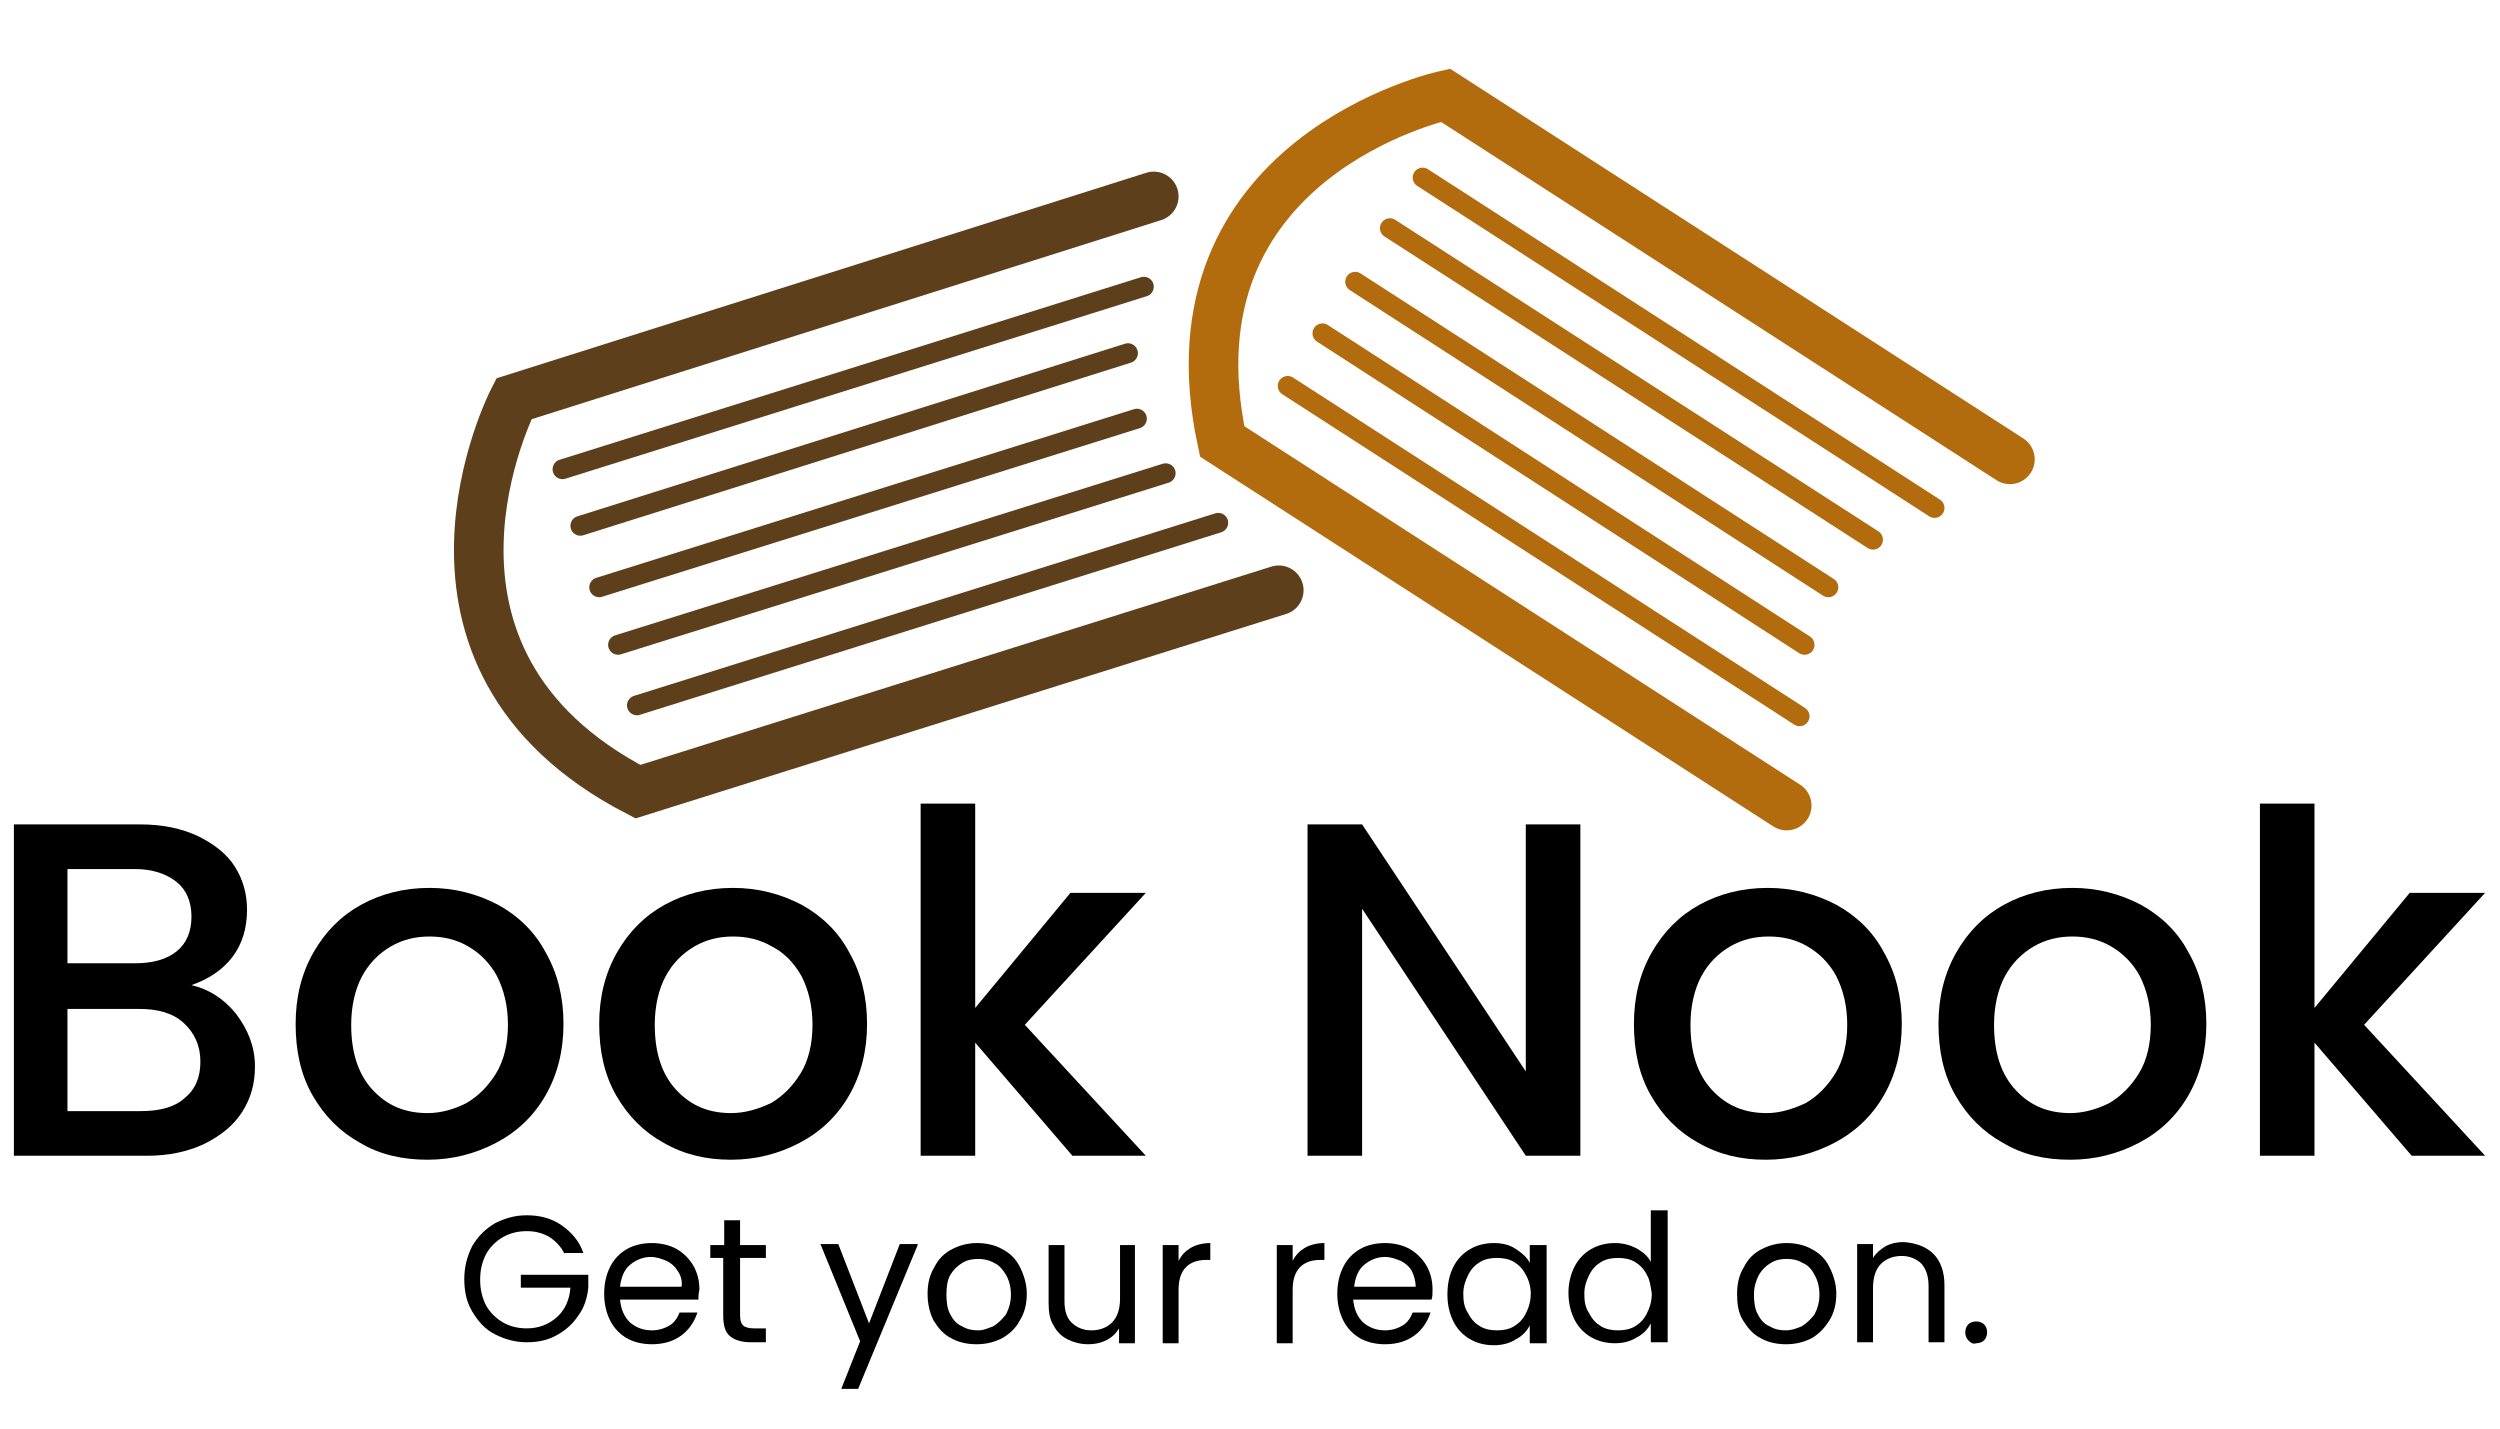
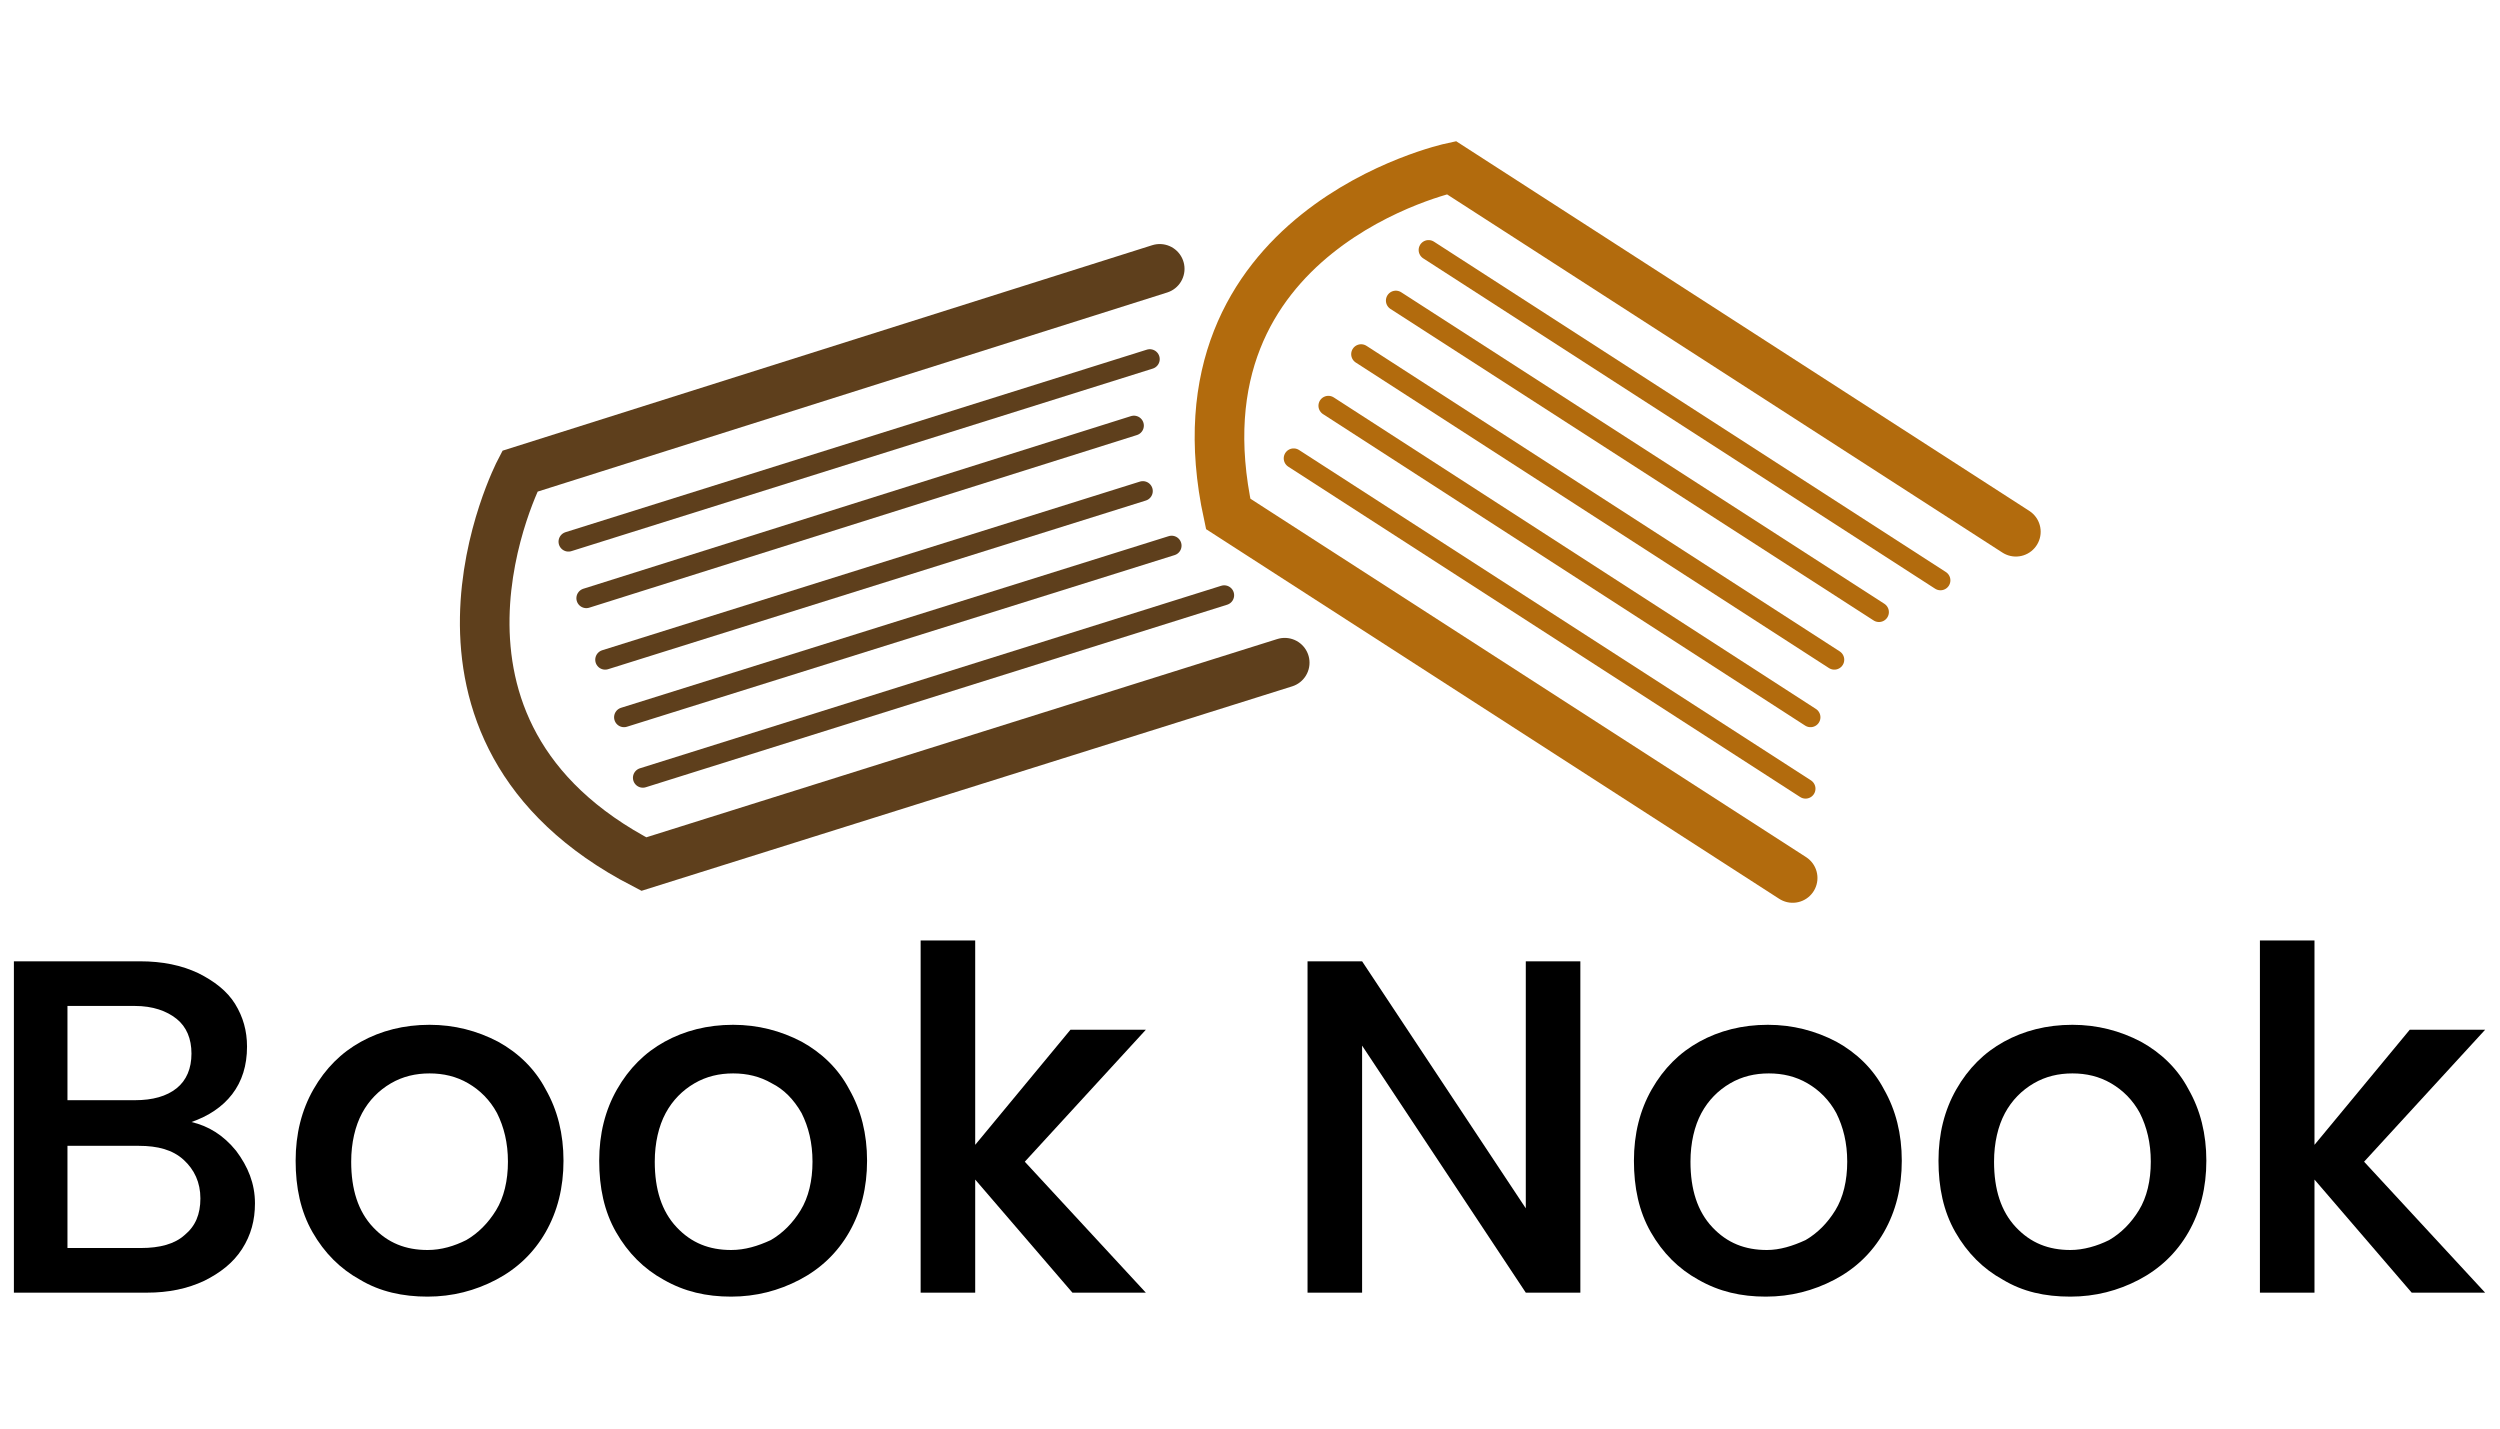
<svg xmlns="http://www.w3.org/2000/svg" version="1.1" id="Layer_1" x="0px" y="0px" viewBox="0 0 252 144" style="enable-background:new 0 0 252 144;" xml:space="preserve">
  <style type="text/css">
	.st0{fill:none;stroke:#5E3F1C;stroke-width:5;stroke-linecap:round;stroke-miterlimit:10;}
	.st1{fill:none;stroke:#5E3F1C;stroke-width:2;stroke-linecap:round;stroke-miterlimit:10;}
	.st2{fill:none;stroke:#B26B0D;stroke-width:5;stroke-linecap:round;stroke-miterlimit:10;}
	.st3{fill:none;stroke:#B26B0D;stroke-width:2;stroke-linecap:round;stroke-miterlimit:10;}
</style>
  <g>
    <g>
-       <path class="st0" d="M116.3,19.8L51.8,40.2c0,0-13.6,26.1,12.5,39.6l64.6-20.3" />
+       <path class="st0" d="M116.9,27.1L52.4,47.5c0,0-13.6,26.1,12.5,39.6l64.6-20.3" />
      <g>
-         <line class="st1" x1="115.3" y1="28.9" x2="56.7" y2="47.3" />
-         <line class="st1" x1="113.7" y1="35.6" x2="58.5" y2="53" />
-         <line class="st1" x1="114.6" y1="42.2" x2="60.4" y2="59.2" />
-         <line class="st1" x1="117.5" y1="47.7" x2="62.3" y2="65" />
-         <line class="st1" x1="122.8" y1="52.7" x2="64.2" y2="71.1" />
+         <line class="st1" x1="115.9" y1="36.2" x2="57.3" y2="54.6" />
+         <line class="st1" x1="114.3" y1="42.9" x2="59.1" y2="60.3" />
+         <line class="st1" x1="115.2" y1="49.5" x2="61" y2="66.5" />
+         <line class="st1" x1="118.1" y1="55" x2="62.9" y2="72.3" />
+         <line class="st1" x1="123.4" y1="60" x2="64.8" y2="78.4" />
      </g>
    </g>
    <g>
-       <path class="st2" d="M202.6,46.3L145.7,9.6c0,0-28.7,6.2-22.5,34.9l56.9,36.7" />
+       <path class="st2" d="M203.2,53.6l-56.9-36.7c0,0-28.7,6.2-22.5,34.9l56.9,36.7" />
      <g>
-         <line class="st3" x1="195" y1="51.2" x2="143.4" y2="17.9" />
-         <line class="st3" x1="188.8" y1="54.4" x2="140.1" y2="23" />
-         <line class="st3" x1="184.3" y1="59.2" x2="136.6" y2="28.4" />
-         <line class="st3" x1="181.9" y1="65" x2="133.3" y2="33.6" />
-         <line class="st3" x1="181.4" y1="72.2" x2="129.8" y2="38.9" />
+         <line class="st3" x1="195.6" y1="58.5" x2="144" y2="25.2" />
+         <line class="st3" x1="189.4" y1="61.7" x2="140.7" y2="30.3" />
+         <line class="st3" x1="184.9" y1="66.5" x2="137.2" y2="35.7" />
+         <line class="st3" x1="182.5" y1="72.3" x2="133.9" y2="40.9" />
+         <line class="st3" x1="182" y1="79.5" x2="130.4" y2="46.2" />
      </g>
    </g>
    <g>
-       <path d="M23.8,102.2c1.2,1.6,1.9,3.3,1.9,5.3c0,1.7-0.4,3.2-1.3,4.6c-0.9,1.4-2.2,2.4-3.8,3.2c-1.7,0.8-3.6,1.2-5.8,1.2H1.4V83.1    h12.7c2.3,0,4.2,0.4,5.9,1.2c1.6,0.8,2.9,1.8,3.7,3.1c0.8,1.3,1.2,2.7,1.2,4.3c0,1.9-0.5,3.5-1.5,4.8c-1,1.3-2.4,2.2-4.1,2.8    C21,99.7,22.5,100.6,23.8,102.2z M6.8,97.1h6.8c1.8,0,3.2-0.4,4.2-1.2c1-0.8,1.5-2,1.5-3.5c0-1.5-0.5-2.7-1.5-3.5    c-1-0.8-2.4-1.3-4.2-1.3H6.8V97.1z M18.6,110.7c1.1-0.9,1.6-2.1,1.6-3.7c0-1.6-0.6-2.9-1.7-3.9s-2.6-1.4-4.5-1.4H6.8V112h7.4    C16.1,112,17.6,111.6,18.6,110.7z" />
-       <path d="M36.3,115.2c-2-1.1-3.6-2.7-4.8-4.8c-1.2-2.1-1.7-4.5-1.7-7.2c0-2.7,0.6-5.1,1.8-7.2c1.2-2.1,2.8-3.7,4.8-4.8    c2-1.1,4.3-1.7,6.9-1.7c2.5,0,4.8,0.6,6.9,1.7c2,1.1,3.7,2.7,4.8,4.8c1.2,2.1,1.8,4.5,1.8,7.2c0,2.7-0.6,5.1-1.8,7.2    c-1.2,2.1-2.9,3.7-5,4.8c-2.1,1.1-4.4,1.7-6.9,1.7C40.6,116.9,38.3,116.4,36.3,115.2z M47,111.2c1.2-0.7,2.2-1.7,3-3    c0.8-1.3,1.2-3,1.2-4.9s-0.4-3.5-1.1-4.9c-0.7-1.3-1.7-2.3-2.9-3c-1.2-0.7-2.5-1-3.9-1c-1.4,0-2.7,0.3-3.9,1    c-1.2,0.7-2.2,1.7-2.9,3c-0.7,1.3-1.1,3-1.1,4.9c0,2.8,0.7,5,2.2,6.6c1.5,1.6,3.3,2.3,5.5,2.3C44.5,112.2,45.8,111.8,47,111.2z" />
-       <path d="M66.9,115.2c-2-1.1-3.6-2.7-4.8-4.8c-1.2-2.1-1.7-4.5-1.7-7.2c0-2.7,0.6-5.1,1.8-7.2c1.2-2.1,2.8-3.7,4.8-4.8    c2-1.1,4.3-1.7,6.9-1.7c2.5,0,4.8,0.6,6.9,1.7c2,1.1,3.7,2.7,4.8,4.8c1.2,2.1,1.8,4.5,1.8,7.2c0,2.7-0.6,5.1-1.8,7.2    s-2.9,3.7-5,4.8c-2.1,1.1-4.4,1.7-6.9,1.7C71.2,116.9,69,116.4,66.9,115.2z M77.7,111.2c1.2-0.7,2.2-1.7,3-3    c0.8-1.3,1.2-3,1.2-4.9s-0.4-3.5-1.1-4.9C80,97,79,96,77.8,95.4c-1.2-0.7-2.5-1-3.9-1s-2.7,0.3-3.9,1s-2.2,1.7-2.9,3    c-0.7,1.3-1.1,3-1.1,4.9c0,2.8,0.7,5,2.2,6.6c1.5,1.6,3.3,2.3,5.5,2.3C75.1,112.2,76.4,111.8,77.7,111.2z" />
-       <path d="M103.3,103.3l12.2,13.2h-7.4l-9.8-11.4v11.4h-5.5V81h5.5v20.6l9.6-11.6h7.6L103.3,103.3z" />
-       <path d="M159.3,116.5h-5.5l-16.5-24.9v24.9h-5.5V83.1h5.5l16.5,24.9V83.1h5.5V116.5z" />
-       <path d="M171.2,115.2c-2-1.1-3.6-2.7-4.8-4.8c-1.2-2.1-1.7-4.5-1.7-7.2c0-2.7,0.6-5.1,1.8-7.2c1.2-2.1,2.8-3.7,4.8-4.8    c2-1.1,4.3-1.7,6.9-1.7c2.5,0,4.8,0.6,6.9,1.7c2,1.1,3.7,2.7,4.8,4.8c1.2,2.1,1.8,4.5,1.8,7.2c0,2.7-0.6,5.1-1.8,7.2    s-2.9,3.7-5,4.8c-2.1,1.1-4.4,1.7-6.9,1.7C175.5,116.9,173.3,116.4,171.2,115.2z M182,111.2c1.2-0.7,2.2-1.7,3-3    c0.8-1.3,1.2-3,1.2-4.9s-0.4-3.5-1.1-4.9c-0.7-1.3-1.7-2.3-2.9-3c-1.2-0.7-2.5-1-3.9-1s-2.7,0.3-3.9,1s-2.2,1.7-2.9,3    c-0.7,1.3-1.1,3-1.1,4.9c0,2.8,0.7,5,2.2,6.6c1.5,1.6,3.3,2.3,5.5,2.3C179.4,112.2,180.7,111.8,182,111.2z" />
-       <path d="M201.9,115.2c-2-1.1-3.6-2.7-4.8-4.8c-1.2-2.1-1.7-4.5-1.7-7.2c0-2.7,0.6-5.1,1.8-7.2c1.2-2.1,2.8-3.7,4.8-4.8    c2-1.1,4.3-1.7,6.9-1.7c2.5,0,4.8,0.6,6.9,1.7c2,1.1,3.7,2.7,4.8,4.8c1.2,2.1,1.8,4.5,1.8,7.2c0,2.7-0.6,5.1-1.8,7.2    s-2.9,3.7-5,4.8c-2.1,1.1-4.4,1.7-6.9,1.7C206.1,116.9,203.9,116.4,201.9,115.2z M212.6,111.2c1.2-0.7,2.2-1.7,3-3    c0.8-1.3,1.2-3,1.2-4.9s-0.4-3.5-1.1-4.9c-0.7-1.3-1.7-2.3-2.9-3c-1.2-0.7-2.5-1-3.9-1s-2.7,0.3-3.9,1s-2.2,1.7-2.9,3    c-0.7,1.3-1.1,3-1.1,4.9c0,2.8,0.7,5,2.2,6.6c1.5,1.6,3.3,2.3,5.5,2.3C210,112.2,211.4,111.8,212.6,111.2z" />
-       <path d="M238.3,103.3l12.2,13.2h-7.4l-9.8-11.4v11.4h-5.5V81h5.5v20.6l9.6-11.6h7.6L238.3,103.3z" />
-     </g>
-     <g>
-       <path d="M56.9,126.4c-0.3-0.7-0.9-1.3-1.5-1.7c-0.7-0.4-1.4-0.6-2.3-0.6c-0.9,0-1.7,0.2-2.4,0.6c-0.7,0.4-1.3,1-1.7,1.7    c-0.4,0.8-0.6,1.6-0.6,2.6c0,1,0.2,1.8,0.6,2.6c0.4,0.7,1,1.3,1.7,1.7s1.5,0.6,2.4,0.6c1.2,0,2.2-0.4,3-1.1c0.8-0.7,1.3-1.7,1.4-3    h-5v-1.3h6.8v1.3c-0.1,1-0.4,2-1,2.8c-0.6,0.9-1.3,1.5-2.2,2s-1.9,0.7-3,0.7c-1.2,0-2.2-0.3-3.2-0.8c-1-0.5-1.7-1.3-2.3-2.3    c-0.6-1-0.8-2.1-0.8-3.3c0-1.2,0.3-2.3,0.8-3.3c0.6-1,1.3-1.7,2.3-2.3c1-0.5,2-0.8,3.2-0.8c1.3,0,2.5,0.3,3.5,1    c1,0.7,1.8,1.6,2.2,2.8H56.9z" />
-       <path d="M70.4,131h-7.9c0.1,1,0.4,1.7,1,2.3c0.6,0.5,1.3,0.8,2.2,0.8c0.7,0,1.3-0.2,1.8-0.5s0.8-0.8,1-1.3h1.8    c-0.3,0.9-0.8,1.7-1.6,2.3c-0.8,0.6-1.8,0.9-3,0.9c-0.9,0-1.8-0.2-2.5-0.6c-0.7-0.4-1.3-1-1.7-1.8s-0.6-1.7-0.6-2.7    c0-1,0.2-1.9,0.6-2.7c0.4-0.8,1-1.4,1.7-1.8c0.7-0.4,1.6-0.6,2.5-0.6c0.9,0,1.8,0.2,2.5,0.6c0.7,0.4,1.3,1,1.7,1.7    c0.4,0.7,0.6,1.5,0.6,2.4C70.4,130.4,70.4,130.7,70.4,131z M68.3,128.1c-0.3-0.5-0.7-0.8-1.1-1c-0.5-0.2-1-0.4-1.6-0.4    c-0.8,0-1.5,0.3-2.1,0.8s-0.9,1.3-1,2.2h6.2C68.8,129.1,68.6,128.5,68.3,128.1z" />
-       <path d="M74.6,126.8v5.8c0,0.5,0.1,0.8,0.3,1s0.6,0.3,1.1,0.3h1.2v1.4h-1.5c-0.9,0-1.6-0.2-2.1-0.6c-0.5-0.4-0.7-1.1-0.7-2.1v-5.8    h-1.3v-1.3H73V123h1.6v2.5h2.6v1.3H74.6z" />
-       <path d="M92.5,125.5L86.5,140h-1.7l1.9-4.8l-4-9.8h1.8l3.1,8l3.1-8H92.5z" />
-       <path d="M95.9,134.9c-0.8-0.4-1.3-1-1.8-1.8c-0.4-0.8-0.6-1.7-0.6-2.7c0-1,0.2-1.9,0.7-2.7c0.4-0.8,1-1.4,1.8-1.8    c0.8-0.4,1.6-0.6,2.5-0.6c0.9,0,1.8,0.2,2.5,0.6c0.8,0.4,1.4,1,1.8,1.8c0.4,0.8,0.7,1.7,0.7,2.7c0,1-0.2,1.9-0.7,2.7    c-0.4,0.8-1.1,1.4-1.8,1.8c-0.8,0.4-1.6,0.6-2.6,0.6C97.5,135.5,96.6,135.3,95.9,134.9z M100.1,133.7c0.5-0.3,0.9-0.7,1.3-1.2    c0.3-0.6,0.5-1.2,0.5-2s-0.2-1.5-0.5-2s-0.7-1-1.2-1.2c-0.5-0.3-1.1-0.4-1.6-0.4c-0.6,0-1.1,0.1-1.6,0.4c-0.5,0.3-0.9,0.7-1.2,1.2    s-0.4,1.2-0.4,2c0,0.8,0.1,1.5,0.4,2c0.3,0.6,0.7,1,1.2,1.2c0.5,0.3,1,0.4,1.6,0.4S99.5,133.9,100.1,133.7z" />
-       <path d="M114.4,125.5v9.9h-1.6v-1.5c-0.3,0.5-0.7,0.9-1.3,1.2c-0.6,0.3-1.2,0.4-1.8,0.4c-0.8,0-1.5-0.2-2.1-0.5    c-0.6-0.3-1.1-0.8-1.4-1.4c-0.4-0.6-0.5-1.4-0.5-2.3v-5.8h1.6v5.6c0,1,0.2,1.7,0.7,2.2c0.5,0.5,1.2,0.8,2,0.8    c0.9,0,1.6-0.3,2.1-0.8c0.5-0.5,0.8-1.3,0.8-2.4v-5.4H114.4z" />
-       <path d="M120,125.8c0.5-0.3,1.2-0.5,2-0.5v1.7h-0.4c-1.8,0-2.8,1-2.8,3v5.4h-1.6v-9.9h1.6v1.6C119.1,126.5,119.5,126.1,120,125.8z    " />
-       <path d="M131.5,125.8c0.5-0.3,1.2-0.5,2-0.5v1.7h-0.4c-1.8,0-2.8,1-2.8,3v5.4h-1.6v-9.9h1.6v1.6    C130.6,126.5,131,126.1,131.5,125.8z" />
-       <path d="M144.3,131h-7.9c0.1,1,0.4,1.7,1,2.3c0.6,0.5,1.3,0.8,2.2,0.8c0.7,0,1.3-0.2,1.8-0.5s0.8-0.8,1-1.3h1.8    c-0.3,0.9-0.8,1.7-1.6,2.3c-0.8,0.6-1.8,0.9-3,0.9c-0.9,0-1.8-0.2-2.5-0.6c-0.7-0.4-1.3-1-1.7-1.8c-0.4-0.8-0.6-1.7-0.6-2.7    c0-1,0.2-1.9,0.6-2.7c0.4-0.8,1-1.4,1.7-1.8c0.7-0.4,1.6-0.6,2.5-0.6c0.9,0,1.8,0.2,2.5,0.6c0.7,0.4,1.3,1,1.7,1.7    s0.6,1.5,0.6,2.4C144.4,130.4,144.4,130.7,144.3,131z M142.3,128.1c-0.3-0.5-0.7-0.8-1.1-1c-0.5-0.2-1-0.4-1.6-0.4    c-0.8,0-1.5,0.3-2.1,0.8s-0.9,1.3-1,2.2h6.2C142.7,129.1,142.5,128.5,142.3,128.1z" />
-       <path d="M146.5,127.7c0.4-0.8,1-1.4,1.7-1.8c0.7-0.4,1.5-0.6,2.4-0.6c0.9,0,1.6,0.2,2.2,0.6c0.6,0.4,1.1,0.8,1.4,1.4v-1.8h1.7v9.9    h-1.7v-1.8c-0.3,0.6-0.8,1.1-1.4,1.4c-0.6,0.4-1.4,0.6-2.2,0.6c-0.9,0-1.7-0.2-2.4-0.6c-0.7-0.4-1.3-1-1.7-1.8s-0.6-1.7-0.6-2.7    C145.9,129.4,146.1,128.5,146.5,127.7z M153.8,128.5c-0.3-0.6-0.7-1-1.2-1.3c-0.5-0.3-1.1-0.4-1.7-0.4c-0.6,0-1.2,0.1-1.7,0.4    c-0.5,0.3-0.9,0.7-1.2,1.3c-0.3,0.6-0.5,1.2-0.5,1.9c0,0.8,0.1,1.4,0.5,2c0.3,0.6,0.7,1,1.2,1.3c0.5,0.3,1.1,0.4,1.7,0.4    c0.6,0,1.2-0.1,1.7-0.4s0.9-0.7,1.2-1.3c0.3-0.6,0.5-1.2,0.5-2C154.3,129.7,154.1,129,153.8,128.5z" />
-       <path d="M158.7,127.7c0.4-0.8,1-1.4,1.7-1.8c0.7-0.4,1.5-0.6,2.4-0.6c0.8,0,1.5,0.2,2.1,0.5c0.7,0.4,1.2,0.8,1.5,1.4V122h1.7v13.3    h-1.7v-1.9c-0.3,0.6-0.8,1.1-1.4,1.4c-0.6,0.4-1.4,0.6-2.2,0.6c-0.9,0-1.7-0.2-2.4-0.6c-0.7-0.4-1.3-1-1.7-1.8s-0.6-1.7-0.6-2.7    C158.1,129.4,158.3,128.5,158.7,127.7z M166,128.5c-0.3-0.6-0.7-1-1.2-1.3c-0.5-0.3-1.1-0.4-1.7-0.4c-0.6,0-1.2,0.1-1.7,0.4    c-0.5,0.3-0.9,0.7-1.2,1.3c-0.3,0.6-0.5,1.2-0.5,1.9c0,0.8,0.1,1.4,0.5,2c0.3,0.6,0.7,1,1.2,1.3c0.5,0.3,1.1,0.4,1.7,0.4    c0.6,0,1.2-0.1,1.7-0.4s0.9-0.7,1.2-1.3c0.3-0.6,0.5-1.2,0.5-2C166.4,129.7,166.3,129,166,128.5z" />
-       <path d="M177.5,134.9c-0.8-0.4-1.3-1-1.8-1.8s-0.6-1.7-0.6-2.7c0-1,0.2-1.9,0.7-2.7c0.4-0.8,1-1.4,1.8-1.8    c0.8-0.4,1.6-0.6,2.5-0.6c0.9,0,1.8,0.2,2.5,0.6c0.8,0.4,1.4,1,1.8,1.8c0.4,0.8,0.7,1.7,0.7,2.7c0,1-0.2,1.9-0.7,2.7    s-1.1,1.4-1.8,1.8c-0.8,0.4-1.6,0.6-2.6,0.6C179.1,135.5,178.2,135.3,177.5,134.9z M181.6,133.7c0.5-0.3,0.9-0.7,1.3-1.2    c0.3-0.6,0.5-1.2,0.5-2s-0.2-1.5-0.5-2c-0.3-0.6-0.7-1-1.2-1.2c-0.5-0.3-1-0.4-1.6-0.4c-0.6,0-1.1,0.1-1.6,0.4    c-0.5,0.3-0.9,0.7-1.2,1.2c-0.3,0.6-0.5,1.2-0.5,2c0,0.8,0.1,1.5,0.4,2c0.3,0.6,0.7,1,1.2,1.2c0.5,0.3,1,0.4,1.6,0.4    C180.6,134.1,181.1,133.9,181.6,133.7z" />
-       <path d="M194.9,126.4c0.7,0.7,1.1,1.8,1.1,3.1v5.8h-1.6v-5.6c0-1-0.2-1.7-0.7-2.3c-0.5-0.5-1.2-0.8-2-0.8c-0.9,0-1.6,0.3-2.1,0.8    s-0.8,1.3-0.8,2.4v5.5h-1.6v-9.9h1.6v1.4c0.3-0.5,0.8-0.9,1.3-1.2c0.6-0.3,1.2-0.4,1.8-0.4C193.2,125.3,194.2,125.7,194.9,126.4z" />
-       <path d="M198.4,135.1c-0.2-0.2-0.3-0.5-0.3-0.8c0-0.3,0.1-0.6,0.3-0.8s0.5-0.3,0.8-0.3c0.3,0,0.6,0.1,0.8,0.3s0.3,0.5,0.3,0.8    c0,0.3-0.1,0.6-0.3,0.8s-0.5,0.3-0.8,0.3C198.9,135.5,198.7,135.4,198.4,135.1z" />
+       <path d="M23.8,116c1.2,1.6,1.9,3.3,1.9,5.3c0,1.7-0.4,3.2-1.3,4.6s-2.2,2.4-3.8,3.2c-1.7,0.8-3.6,1.2-5.8,1.2H1.4V96.9h12.7    c2.3,0,4.2,0.4,5.9,1.2c1.6,0.8,2.9,1.8,3.7,3.1c0.8,1.3,1.2,2.7,1.2,4.3c0,1.9-0.5,3.5-1.5,4.8s-2.4,2.2-4.1,2.8    C21,113.5,22.5,114.4,23.8,116z M6.8,110.9h6.8c1.8,0,3.2-0.4,4.2-1.2c1-0.8,1.5-2,1.5-3.5s-0.5-2.7-1.5-3.5s-2.4-1.3-4.2-1.3H6.8    V110.9z M18.6,124.5c1.1-0.9,1.6-2.1,1.6-3.7s-0.6-2.9-1.7-3.9s-2.6-1.4-4.5-1.4H6.8v10.3h7.4C16.1,125.8,17.6,125.4,18.6,124.5z" />
+       <path d="M36.3,129c-2-1.1-3.6-2.7-4.8-4.8c-1.2-2.1-1.7-4.5-1.7-7.2s0.6-5.1,1.8-7.2c1.2-2.1,2.8-3.7,4.8-4.8    c2-1.1,4.3-1.7,6.9-1.7c2.5,0,4.8,0.6,6.9,1.7c2,1.1,3.7,2.7,4.8,4.8c1.2,2.1,1.8,4.5,1.8,7.2s-0.6,5.1-1.8,7.2s-2.9,3.7-5,4.8    c-2.1,1.1-4.4,1.7-6.9,1.7S38.3,130.2,36.3,129z M47,125c1.2-0.7,2.2-1.7,3-3s1.2-3,1.2-4.9s-0.4-3.5-1.1-4.9    c-0.7-1.3-1.7-2.3-2.9-3s-2.5-1-3.9-1s-2.7,0.3-3.9,1s-2.2,1.7-2.9,3s-1.1,3-1.1,4.9c0,2.8,0.7,5,2.2,6.6s3.3,2.3,5.5,2.3    C44.5,126,45.8,125.6,47,125z" />
+       <path d="M66.9,129c-2-1.1-3.6-2.7-4.8-4.8c-1.2-2.1-1.7-4.5-1.7-7.2s0.6-5.1,1.8-7.2s2.8-3.7,4.8-4.8c2-1.1,4.3-1.7,6.9-1.7    c2.5,0,4.8,0.6,6.9,1.7c2,1.1,3.7,2.7,4.8,4.8c1.2,2.1,1.8,4.5,1.8,7.2s-0.6,5.1-1.8,7.2s-2.9,3.7-5,4.8c-2.1,1.1-4.4,1.7-6.9,1.7    C71.2,130.7,69,130.2,66.9,129z M77.7,125c1.2-0.7,2.2-1.7,3-3s1.2-3,1.2-4.9s-0.4-3.5-1.1-4.9c-0.8-1.4-1.8-2.4-3-3    c-1.2-0.7-2.5-1-3.9-1s-2.7,0.3-3.9,1s-2.2,1.7-2.9,3c-0.7,1.3-1.1,3-1.1,4.9c0,2.8,0.7,5,2.2,6.6s3.3,2.3,5.5,2.3    C75.1,126,76.4,125.6,77.7,125z" />
+       <path d="M103.3,117.1l12.2,13.2h-7.4l-9.8-11.4v11.4h-5.5V94.8h5.5v20.6l9.6-11.6h7.6L103.3,117.1z" />
+       <path d="M159.3,130.3h-5.5l-16.5-24.9v24.9h-5.5V96.9h5.5l16.5,24.9V96.9h5.5V130.3z" />
+       <path d="M171.2,129c-2-1.1-3.6-2.7-4.8-4.8c-1.2-2.1-1.7-4.5-1.7-7.2s0.6-5.1,1.8-7.2s2.8-3.7,4.8-4.8c2-1.1,4.3-1.7,6.9-1.7    c2.5,0,4.8,0.6,6.9,1.7c2,1.1,3.7,2.7,4.8,4.8c1.2,2.1,1.8,4.5,1.8,7.2s-0.6,5.1-1.8,7.2s-2.9,3.7-5,4.8c-2.1,1.1-4.4,1.7-6.9,1.7    S173.3,130.2,171.2,129z M182,125c1.2-0.7,2.2-1.7,3-3s1.2-3,1.2-4.9s-0.4-3.5-1.1-4.9c-0.7-1.3-1.7-2.3-2.9-3s-2.5-1-3.9-1    s-2.7,0.3-3.9,1s-2.2,1.7-2.9,3s-1.1,3-1.1,4.9c0,2.8,0.7,5,2.2,6.6s3.3,2.3,5.5,2.3C179.4,126,180.7,125.6,182,125z" />
+       <path d="M201.9,129c-2-1.1-3.6-2.7-4.8-4.8c-1.2-2.1-1.7-4.5-1.7-7.2s0.6-5.1,1.8-7.2s2.8-3.7,4.8-4.8c2-1.1,4.3-1.7,6.9-1.7    c2.5,0,4.8,0.6,6.9,1.7c2,1.1,3.7,2.7,4.8,4.8c1.2,2.1,1.8,4.5,1.8,7.2s-0.6,5.1-1.8,7.2s-2.9,3.7-5,4.8c-2.1,1.1-4.4,1.7-6.9,1.7    C206.1,130.7,203.9,130.2,201.9,129z M212.6,125c1.2-0.7,2.2-1.7,3-3s1.2-3,1.2-4.9s-0.4-3.5-1.1-4.9c-0.7-1.3-1.7-2.3-2.9-3    s-2.5-1-3.9-1s-2.7,0.3-3.9,1s-2.2,1.7-2.9,3s-1.1,3-1.1,4.9c0,2.8,0.7,5,2.2,6.6s3.3,2.3,5.5,2.3C210,126,211.4,125.6,212.6,125z    " />
+       <path d="M238.3,117.1l12.2,13.2h-7.4l-9.8-11.4v11.4h-5.5V94.8h5.5v20.6l9.6-11.6h7.6L238.3,117.1z" />
    </g>
  </g>
</svg>
